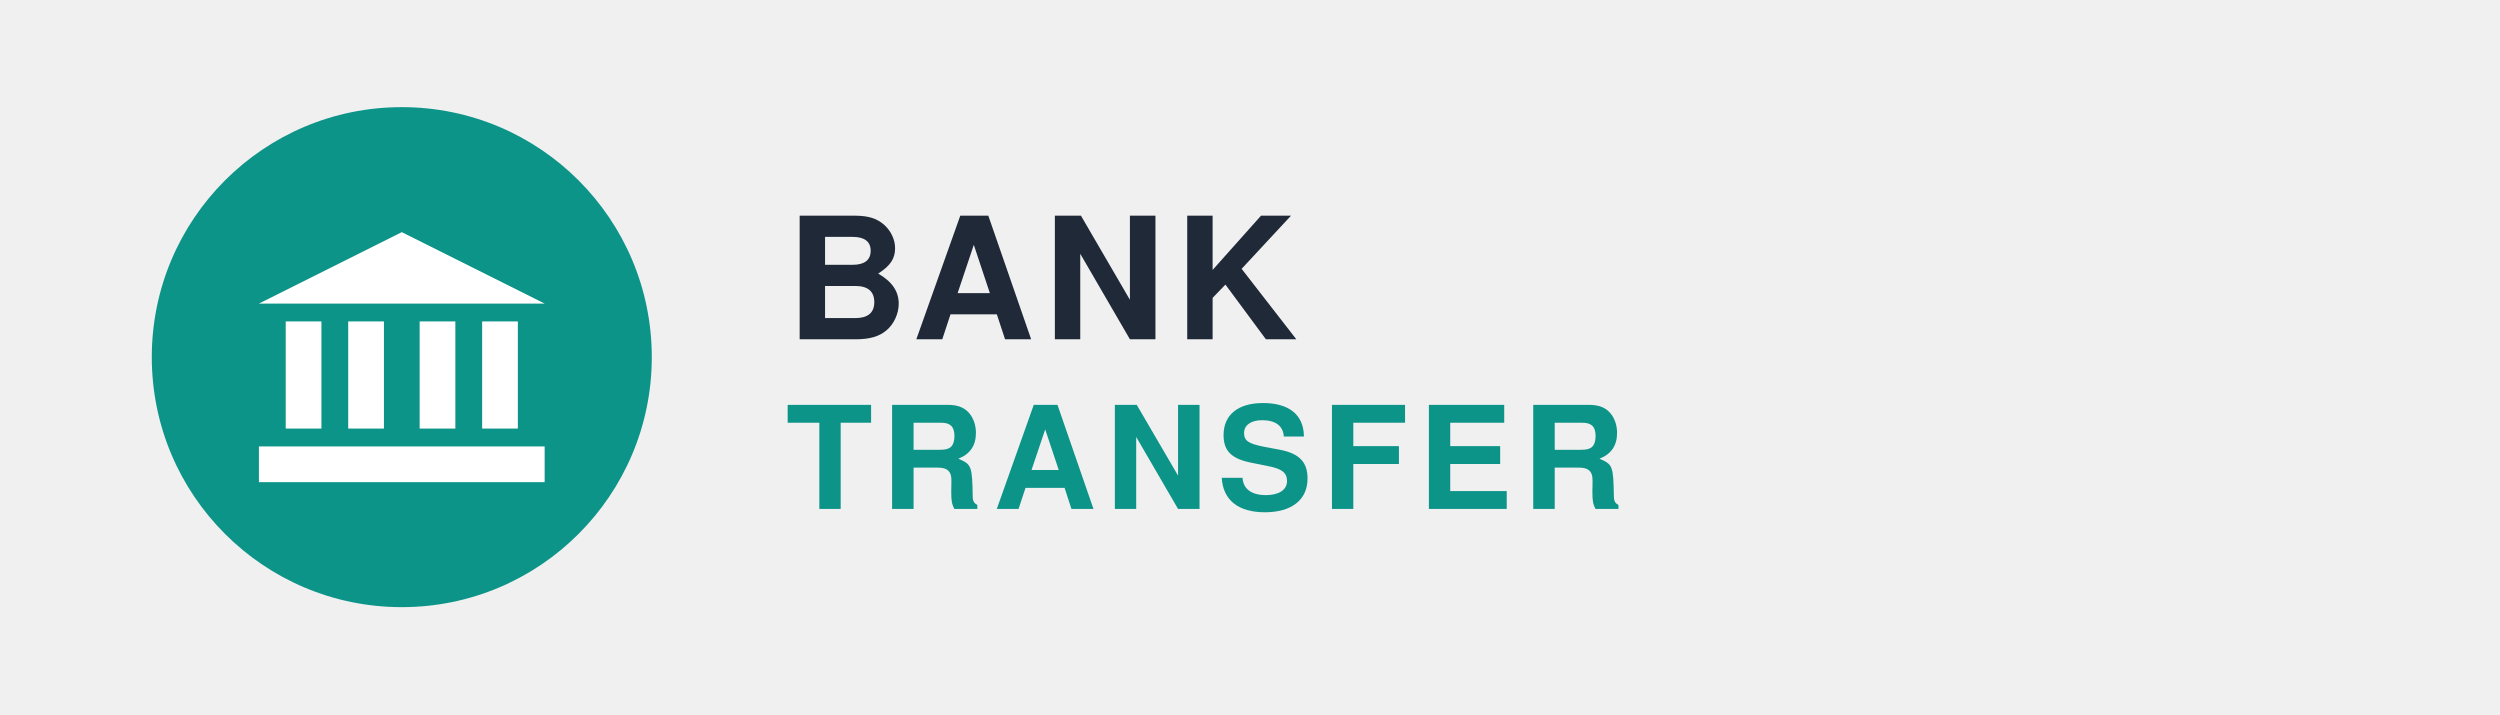
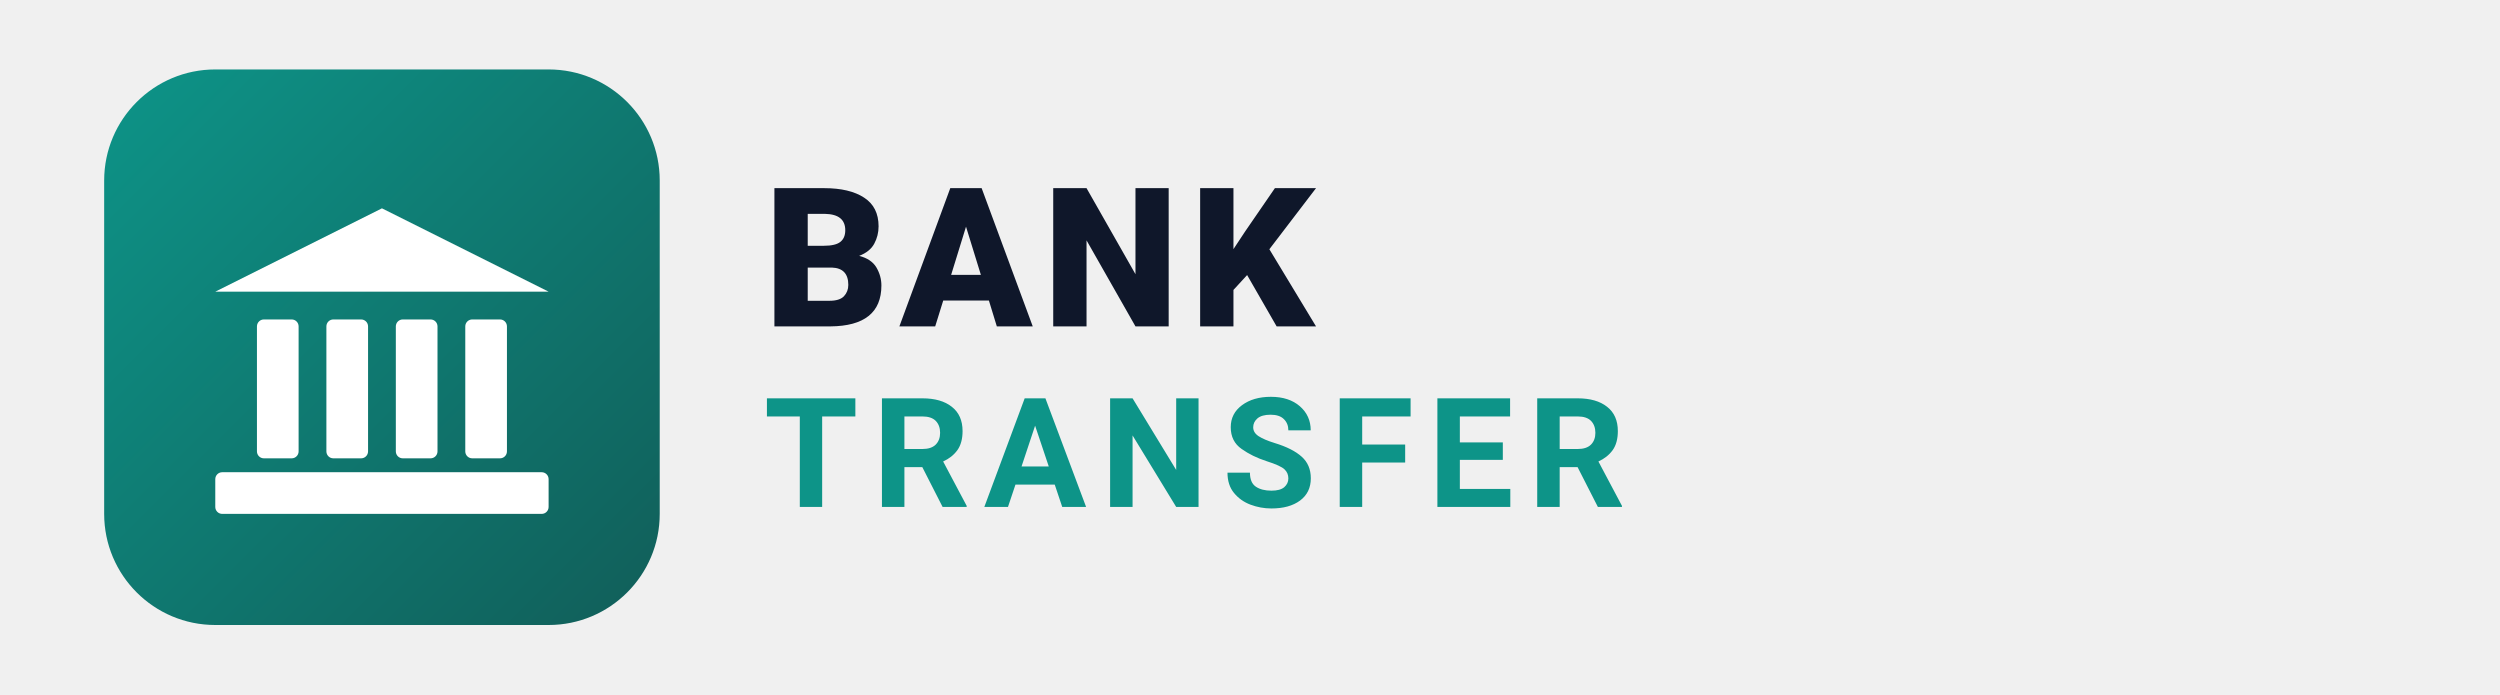
- <svg xmlns="http://www.w3.org/2000/svg" viewBox="0 0 280 80" width="280" height="80">
-   <circle cx="45" cy="40" r="28" fill="#0D9488" />
-   <g fill="#FFFFFF" transform="translate(29, 24)">
-     <polygon points="16,2 32,10 0,10" />
-     <rect x="3" y="12" width="4" height="12" />
-     <rect x="10" y="12" width="4" height="12" />
-     <rect x="18" y="12" width="4" height="12" />
-     <rect x="25" y="12" width="4" height="12" />
-     <rect x="0" y="26" width="32" height="4" />
+ <svg xmlns="http://www.w3.org/2000/svg" viewBox="0 0 360 100" width="360" height="100">
+   <defs>
+     <linearGradient id="bankGrad" x1="0%" y1="0%" x2="100%" y2="100%">
+       <stop offset="0%" stop-color="#0d9488" />
+       <stop offset="100%" stop-color="#115e59" />
+     </linearGradient>
+   </defs>
+   <g transform="translate(15, 10)">
+     <rect width="80" height="80" rx="16" fill="url(#bankGrad)" />
+     <polygon points="40,20 64,32 16,32" fill="#ffffff" />
+     <rect x="22" y="36" width="6" height="20" rx="1" fill="#ffffff" />
+     <rect x="32" y="36" width="6" height="20" rx="1" fill="#ffffff" />
+     <rect x="42" y="36" width="6" height="20" rx="1" fill="#ffffff" />
+     <rect x="52" y="36" width="6" height="20" rx="1" fill="#ffffff" />
+     <rect x="16" y="58" width="48" height="6" rx="1" fill="#ffffff" />
  </g>
-   <text x="88" y="38" font-family="'Helvetica Neue', Helvetica, Arial, sans-serif" font-size="19" font-weight="bold" fill="#1f2937" letter-spacing="1">BANK</text>
-   <text x="88" y="57" font-family="'Helvetica Neue', Helvetica, Arial, sans-serif" font-size="16" font-weight="bold" fill="#0D9488" letter-spacing="1">TRANSFER</text>
+   <text x="110" y="47" font-family="-apple-system, BlinkMacSystemFont, 'Segoe UI', Roboto, Helvetica, Arial, sans-serif" font-size="28" font-weight="800" fill="#0f172a" letter-spacing="1.5">BANK</text>
+   <text x="110" y="73" font-family="-apple-system, BlinkMacSystemFont, 'Segoe UI', Roboto, Helvetica, Arial, sans-serif" font-size="22" font-weight="700" fill="#0d9488" letter-spacing="2">TRANSFER</text>
</svg>
